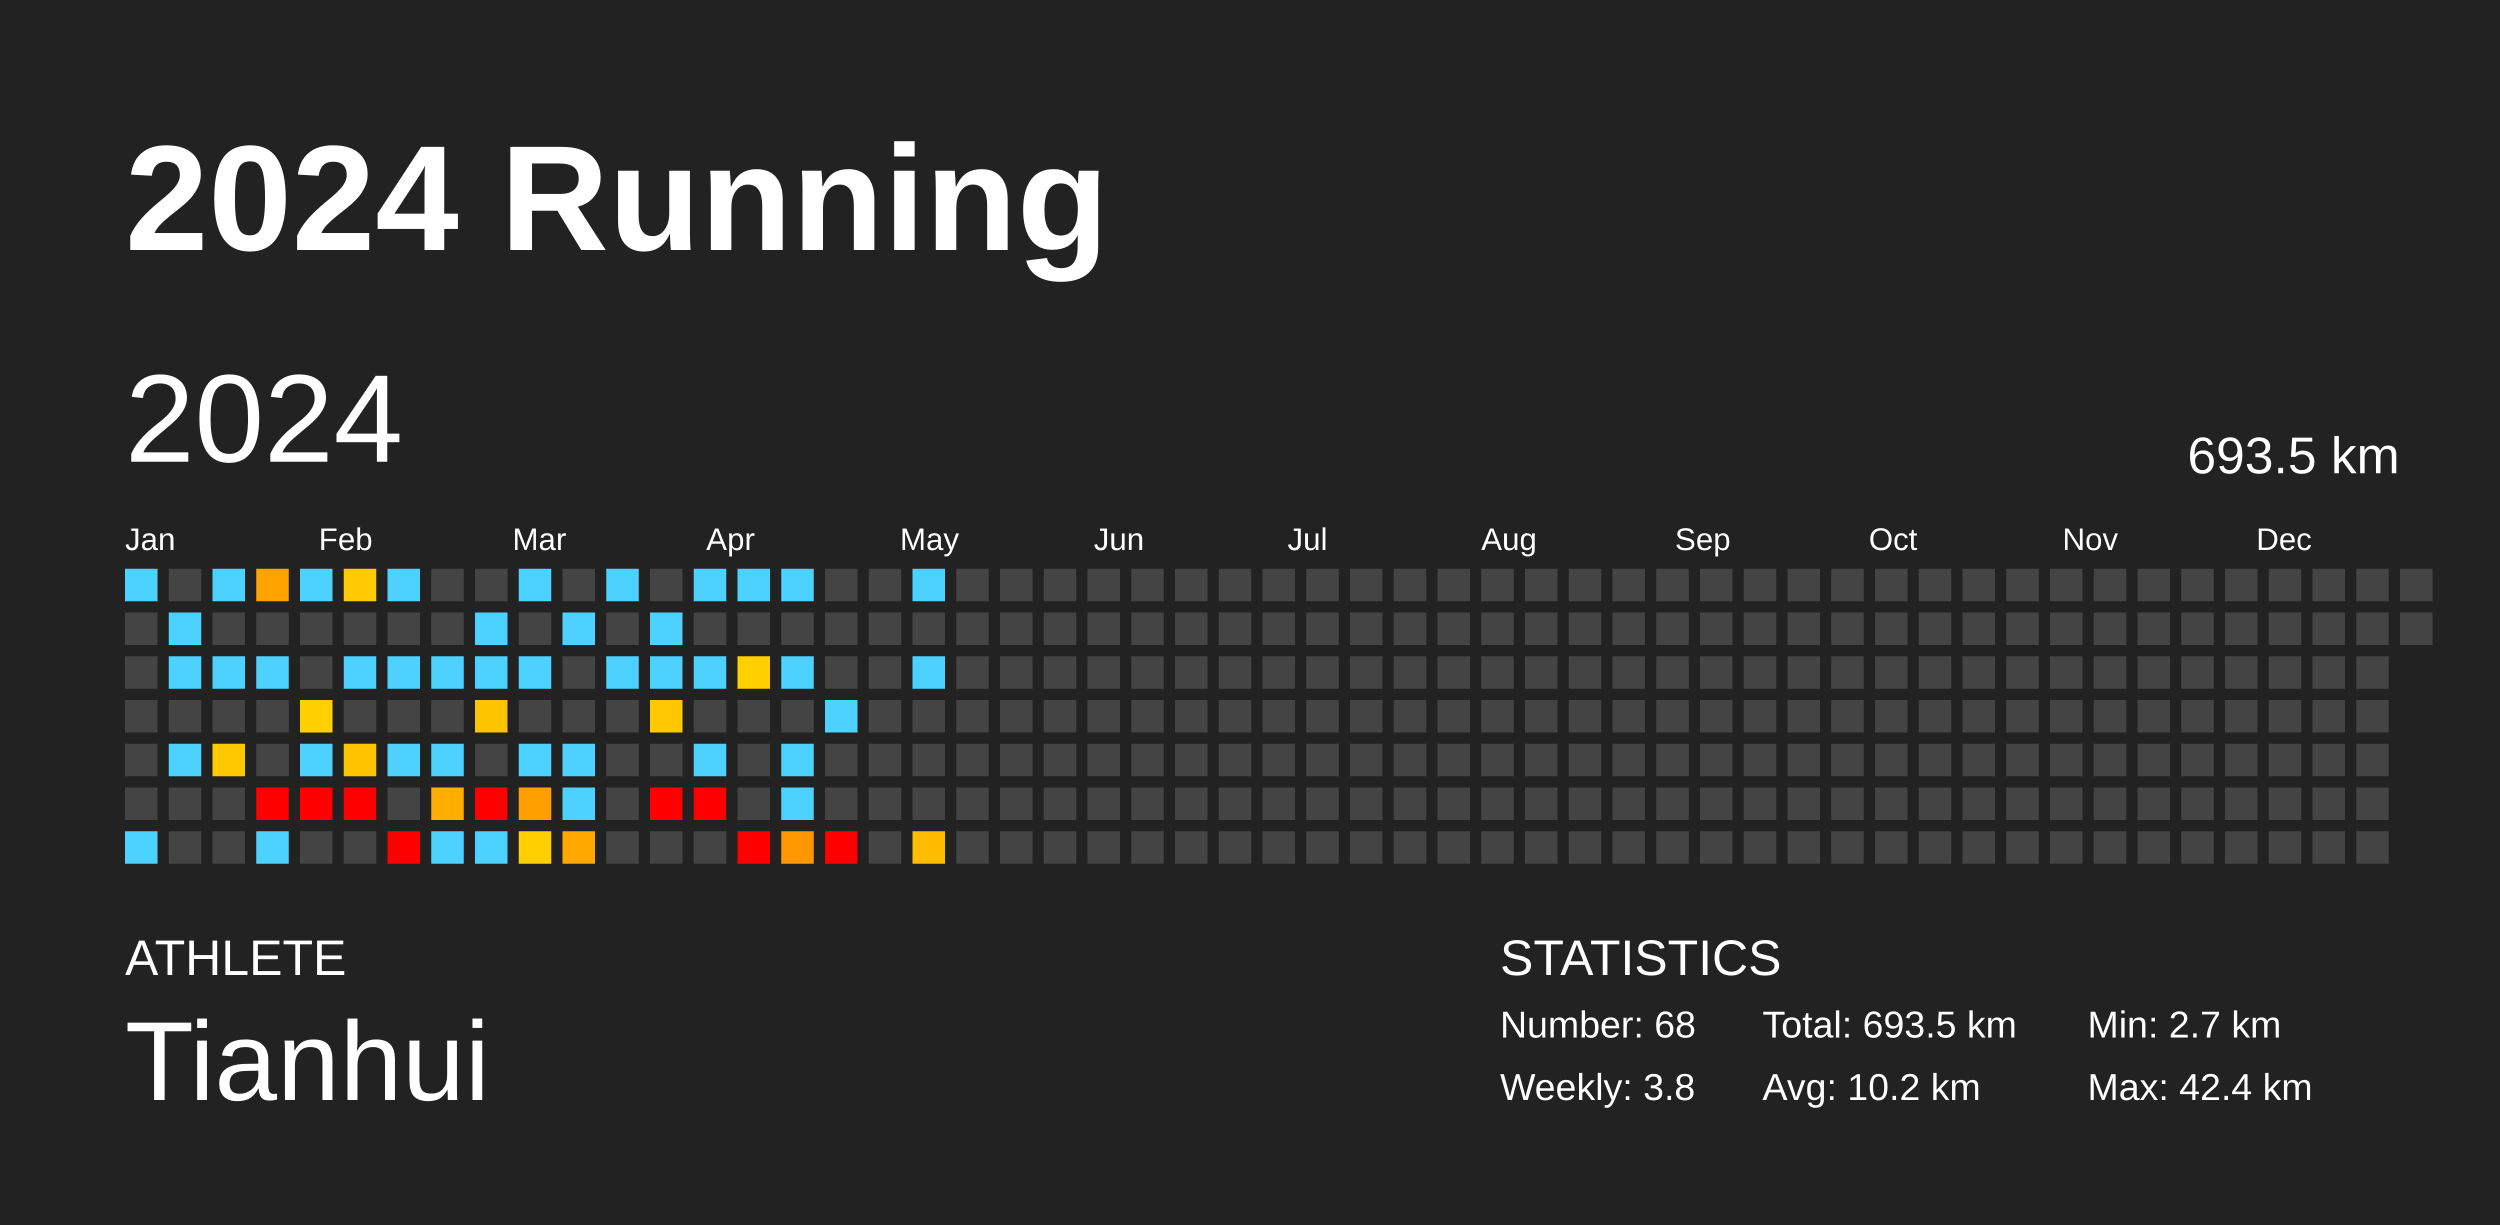
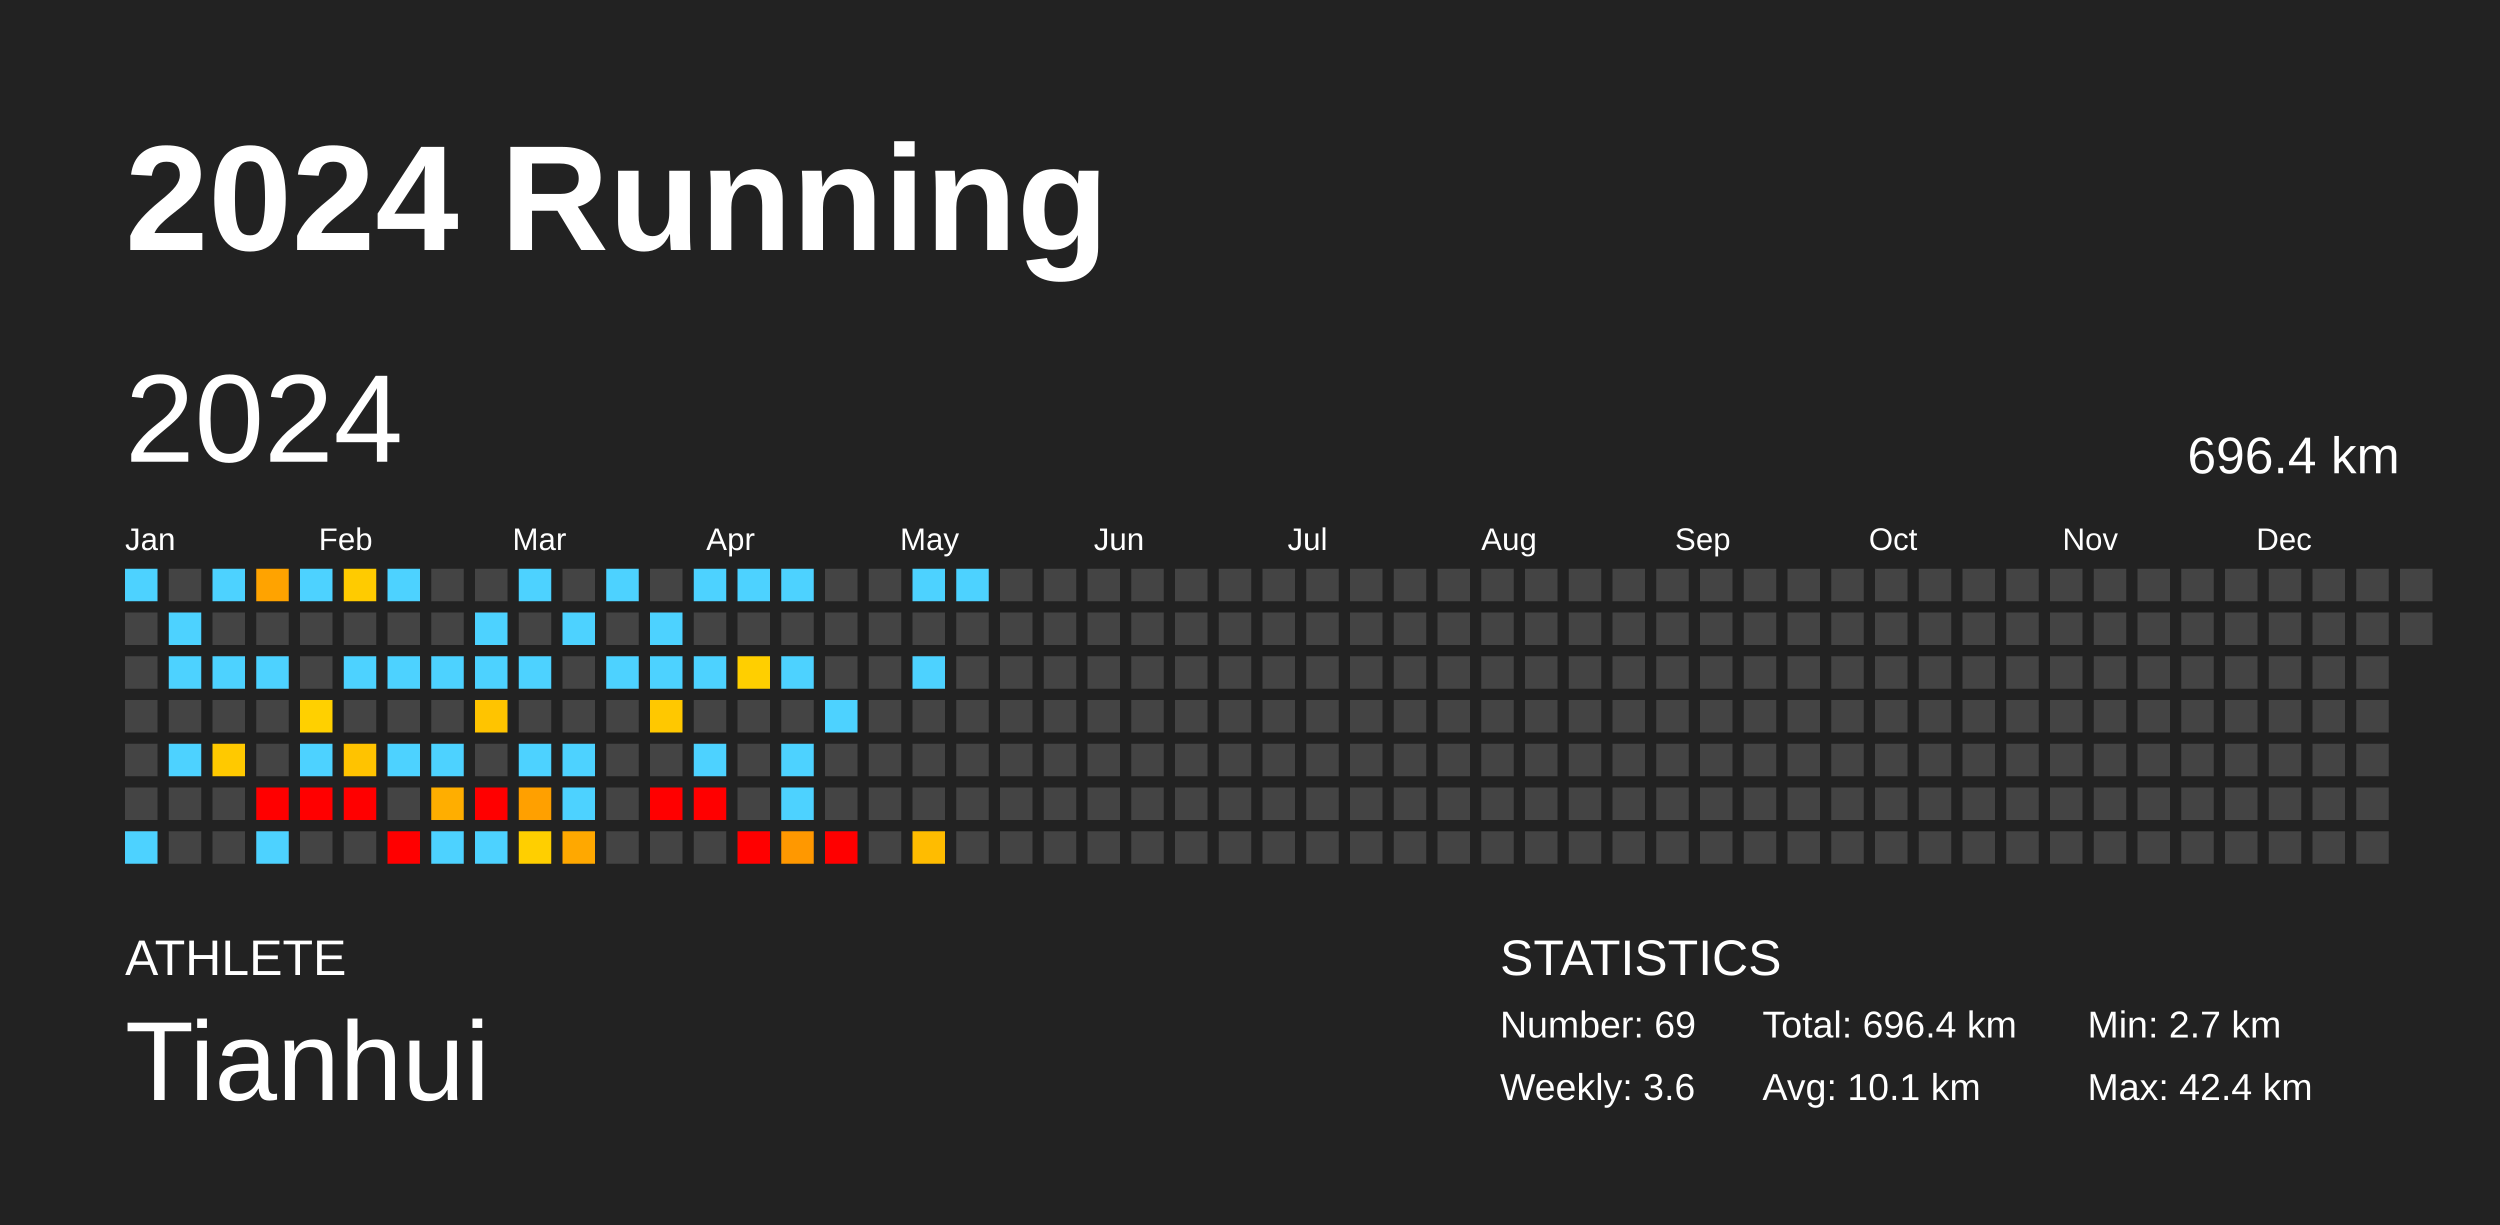
<svg xmlns="http://www.w3.org/2000/svg" baseProfile="full" height="98mm" version="1.1" viewBox="0,0,200,98" width="200mm">
  <defs />
  <rect fill="#222222" height="98" width="200" x="0" y="0" />
  <text fill="#FFFFFF" style="font-size:12px; font-family:Arial; font-weight:bold;" x="10" y="20">2024 Running</text>
  <text fill="#FFFFFF" style="font-size:4px; font-family:Arial" x="10" y="78">ATHLETE</text>
  <text fill="#FFFFFF" style="font-size:9px; font-family:Arial" x="10" y="88">Tianhui</text>
  <text fill="#FFFFFF" style="font-size:4px; font-family:Arial" x="120" y="78">STATISTICS</text>
-   <text fill="#FFFFFF" style="font-size:3px; font-family:Arial" x="120" y="83">Number: 68</text>
-   <text fill="#FFFFFF" style="font-size:3px; font-family:Arial" x="120" y="88">Weekly: 3.8</text>
-   <text fill="#FFFFFF" style="font-size:3px; font-family:Arial" x="141" y="83">Total: 693.5 km</text>
-   <text fill="#FFFFFF" style="font-size:3px; font-family:Arial" x="141" y="88">Avg: 10.2 km</text>
+   <text fill="#FFFFFF" style="font-size:3px; font-family:Arial" x="120" y="83">Number: 69</text>
+   <text fill="#FFFFFF" style="font-size:3px; font-family:Arial" x="120" y="88">Weekly: 3.6</text>
+   <text fill="#FFFFFF" style="font-size:3px; font-family:Arial" x="141" y="83">Total: 696.4 km</text>
+   <text fill="#FFFFFF" style="font-size:3px; font-family:Arial" x="141" y="88">Avg: 10.1 km</text>
  <text fill="#FFFFFF" style="font-size:3px; font-family:Arial" x="167" y="83">Min: 2.7 km</text>
  <text fill="#FFFFFF" style="font-size:3px; font-family:Arial" x="167" y="88">Max: 42.4 km</text>
  <text dominant-baseline="hanging" fill="#FFFFFF" style="font-size:10.0px; font-family:Arial;" x="10" y="30">2024</text>
-   <text dominant-baseline="hanging" fill="#FFFFFF" style="font-size:4.125px; font-family:Arial;" x="175" y="35">693.5 km</text>
+   <text dominant-baseline="hanging" fill="#FFFFFF" style="font-size:4.125px; font-family:Arial;" x="175" y="35">696.4 km</text>
  <text fill="#FFFFFF" style="font-size:2.5px; font-family:Arial" x="10.0" y="44">Jan</text>
  <text fill="#FFFFFF" style="font-size:2.5px; font-family:Arial" x="25.5" y="44">Feb</text>
  <text fill="#FFFFFF" style="font-size:2.5px; font-family:Arial" x="41.0" y="44">Mar</text>
  <text fill="#FFFFFF" style="font-size:2.5px; font-family:Arial" x="56.5" y="44">Apr</text>
  <text fill="#FFFFFF" style="font-size:2.5px; font-family:Arial" x="72.0" y="44">May</text>
  <text fill="#FFFFFF" style="font-size:2.5px; font-family:Arial" x="87.5" y="44">Jun</text>
  <text fill="#FFFFFF" style="font-size:2.5px; font-family:Arial" x="103.0" y="44">Jul</text>
  <text fill="#FFFFFF" style="font-size:2.5px; font-family:Arial" x="118.5" y="44">Aug</text>
  <text fill="#FFFFFF" style="font-size:2.5px; font-family:Arial" x="134.0" y="44">Sep</text>
  <text fill="#FFFFFF" style="font-size:2.5px; font-family:Arial" x="149.5" y="44">Oct</text>
  <text fill="#FFFFFF" style="font-size:2.5px; font-family:Arial" x="165.0" y="44">Nov</text>
  <text fill="#FFFFFF" style="font-size:2.5px; font-family:Arial" x="180.5" y="44">Dec</text>
  <rect fill="#4dd2ff" height="2.6" width="2.6" x="10.0" y="45.5" />
  <rect fill="#444444" height="2.6" width="2.6" x="10.0" y="49.0" />
  <rect fill="#444444" height="2.6" width="2.6" x="10.0" y="52.5" />
  <rect fill="#444444" height="2.6" width="2.6" x="10.0" y="56.0" />
  <rect fill="#444444" height="2.6" width="2.6" x="10.0" y="59.5" />
  <rect fill="#444444" height="2.6" width="2.6" x="10.0" y="63.0" />
  <rect fill="#4dd2ff" height="2.6" width="2.6" x="10.0" y="66.5" />
  <rect fill="#444444" height="2.6" width="2.6" x="13.5" y="45.5" />
  <rect fill="#4dd2ff" height="2.6" width="2.6" x="13.5" y="49.0" />
  <rect fill="#4dd2ff" height="2.6" width="2.6" x="13.5" y="52.5" />
  <rect fill="#444444" height="2.6" width="2.6" x="13.5" y="56.0" />
  <rect fill="#4dd2ff" height="2.6" width="2.6" x="13.5" y="59.5" />
  <rect fill="#444444" height="2.6" width="2.6" x="13.5" y="63.0" />
  <rect fill="#444444" height="2.6" width="2.6" x="13.5" y="66.5" />
  <rect fill="#4dd2ff" height="2.6" width="2.6" x="17.0" y="45.5" />
  <rect fill="#444444" height="2.6" width="2.6" x="17.0" y="49.0" />
  <rect fill="#4dd2ff" height="2.6" width="2.6" x="17.0" y="52.5" />
  <rect fill="#444444" height="2.6" width="2.6" x="17.0" y="56.0" />
  <rect fill="#ffc900" height="2.6" width="2.6" x="17.0" y="59.5" />
  <rect fill="#444444" height="2.6" width="2.6" x="17.0" y="63.0" />
  <rect fill="#444444" height="2.6" width="2.6" x="17.0" y="66.5" />
  <rect fill="#ffa300" height="2.6" width="2.6" x="20.5" y="45.5" />
  <rect fill="#444444" height="2.6" width="2.6" x="20.5" y="49.0" />
  <rect fill="#4dd2ff" height="2.6" width="2.6" x="20.5" y="52.5" />
  <rect fill="#444444" height="2.6" width="2.6" x="20.5" y="56.0" />
  <rect fill="#444444" height="2.6" width="2.6" x="20.5" y="59.5" />
  <rect fill="red" height="2.6" width="2.6" x="20.5" y="63.0" />
  <rect fill="#4dd2ff" height="2.6" width="2.6" x="20.5" y="66.5" />
  <rect fill="#4dd2ff" height="2.6" width="2.6" x="24.0" y="45.5" />
  <rect fill="#444444" height="2.6" width="2.6" x="24.0" y="49.0" />
  <rect fill="#444444" height="2.6" width="2.6" x="24.0" y="52.5" />
  <rect fill="#ffd000" height="2.6" width="2.6" x="24.0" y="56.0" />
  <rect fill="#4dd2ff" height="2.6" width="2.6" x="24.0" y="59.5" />
  <rect fill="red" height="2.6" width="2.6" x="24.0" y="63.0" />
  <rect fill="#444444" height="2.6" width="2.6" x="24.0" y="66.5" />
  <rect fill="#ffcb00" height="2.6" width="2.6" x="27.5" y="45.5" />
  <rect fill="#444444" height="2.6" width="2.6" x="27.5" y="49.0" />
  <rect fill="#4dd2ff" height="2.6" width="2.6" x="27.5" y="52.5" />
  <rect fill="#444444" height="2.6" width="2.6" x="27.5" y="56.0" />
  <rect fill="#ffc300" height="2.6" width="2.6" x="27.5" y="59.5" />
  <rect fill="red" height="2.6" width="2.6" x="27.5" y="63.0" />
  <rect fill="#444444" height="2.6" width="2.6" x="27.5" y="66.5" />
  <rect fill="#4dd2ff" height="2.6" width="2.6" x="31.0" y="45.5" />
  <rect fill="#444444" height="2.6" width="2.6" x="31.0" y="49.0" />
  <rect fill="#4dd2ff" height="2.6" width="2.6" x="31.0" y="52.5" />
  <rect fill="#444444" height="2.6" width="2.6" x="31.0" y="56.0" />
  <rect fill="#4dd2ff" height="2.6" width="2.6" x="31.0" y="59.5" />
  <rect fill="#444444" height="2.6" width="2.6" x="31.0" y="63.0" />
  <rect fill="red" height="2.6" width="2.6" x="31.0" y="66.5" />
  <rect fill="#444444" height="2.6" width="2.6" x="34.5" y="45.5" />
  <rect fill="#444444" height="2.6" width="2.6" x="34.5" y="49.0" />
  <rect fill="#4dd2ff" height="2.6" width="2.6" x="34.5" y="52.5" />
  <rect fill="#444444" height="2.6" width="2.6" x="34.5" y="56.0" />
  <rect fill="#4dd2ff" height="2.6" width="2.6" x="34.5" y="59.5" />
  <rect fill="#ffae00" height="2.6" width="2.6" x="34.5" y="63.0" />
  <rect fill="#4dd2ff" height="2.6" width="2.6" x="34.5" y="66.5" />
  <rect fill="#444444" height="2.6" width="2.6" x="38.0" y="45.5" />
  <rect fill="#4dd2ff" height="2.6" width="2.6" x="38.0" y="49.0" />
  <rect fill="#4dd2ff" height="2.6" width="2.6" x="38.0" y="52.5" />
  <rect fill="#ffc400" height="2.6" width="2.6" x="38.0" y="56.0" />
  <rect fill="#444444" height="2.6" width="2.6" x="38.0" y="59.5" />
  <rect fill="red" height="2.6" width="2.6" x="38.0" y="63.0" />
  <rect fill="#4dd2ff" height="2.6" width="2.6" x="38.0" y="66.5" />
  <rect fill="#4dd2ff" height="2.6" width="2.6" x="41.5" y="45.5" />
  <rect fill="#444444" height="2.6" width="2.6" x="41.5" y="49.0" />
  <rect fill="#4dd2ff" height="2.6" width="2.6" x="41.5" y="52.5" />
  <rect fill="#444444" height="2.6" width="2.6" x="41.5" y="56.0" />
  <rect fill="#4dd2ff" height="2.6" width="2.6" x="41.5" y="59.5" />
  <rect fill="#ffa000" height="2.6" width="2.6" x="41.5" y="63.0" />
  <rect fill="#ffcf00" height="2.6" width="2.6" x="41.5" y="66.5" />
  <rect fill="#444444" height="2.6" width="2.6" x="45.0" y="45.5" />
  <rect fill="#4dd2ff" height="2.6" width="2.6" x="45.0" y="49.0" />
  <rect fill="#444444" height="2.6" width="2.6" x="45.0" y="52.5" />
  <rect fill="#444444" height="2.6" width="2.6" x="45.0" y="56.0" />
  <rect fill="#4dd2ff" height="2.6" width="2.6" x="45.0" y="59.5" />
  <rect fill="#4dd2ff" height="2.6" width="2.6" x="45.0" y="63.0" />
  <rect fill="#ffa800" height="2.6" width="2.6" x="45.0" y="66.5" />
  <rect fill="#4dd2ff" height="2.6" width="2.6" x="48.5" y="45.5" />
  <rect fill="#444444" height="2.6" width="2.6" x="48.5" y="49.0" />
  <rect fill="#4dd2ff" height="2.6" width="2.6" x="48.5" y="52.5" />
  <rect fill="#444444" height="2.6" width="2.6" x="48.5" y="56.0" />
  <rect fill="#444444" height="2.6" width="2.6" x="48.5" y="59.5" />
  <rect fill="#444444" height="2.6" width="2.6" x="48.5" y="63.0" />
  <rect fill="#444444" height="2.6" width="2.6" x="48.5" y="66.5" />
  <rect fill="#444444" height="2.6" width="2.6" x="52.0" y="45.5" />
  <rect fill="#4dd2ff" height="2.6" width="2.6" x="52.0" y="49.0" />
  <rect fill="#4dd2ff" height="2.6" width="2.6" x="52.0" y="52.5" />
  <rect fill="#ffc800" height="2.6" width="2.6" x="52.0" y="56.0" />
  <rect fill="#444444" height="2.6" width="2.6" x="52.0" y="59.5" />
  <rect fill="red" height="2.6" width="2.6" x="52.0" y="63.0" />
  <rect fill="#444444" height="2.6" width="2.6" x="52.0" y="66.5" />
  <rect fill="#4dd2ff" height="2.6" width="2.6" x="55.5" y="45.5" />
  <rect fill="#444444" height="2.6" width="2.6" x="55.5" y="49.0" />
  <rect fill="#4dd2ff" height="2.6" width="2.6" x="55.5" y="52.5" />
  <rect fill="#444444" height="2.6" width="2.6" x="55.5" y="56.0" />
  <rect fill="#4dd2ff" height="2.6" width="2.6" x="55.5" y="59.5" />
  <rect fill="red" height="2.6" width="2.6" x="55.5" y="63.0" />
  <rect fill="#444444" height="2.6" width="2.6" x="55.5" y="66.5" />
  <rect fill="#4dd2ff" height="2.6" width="2.6" x="59.0" y="45.5" />
  <rect fill="#444444" height="2.6" width="2.6" x="59.0" y="49.0" />
  <rect fill="#ffcf00" height="2.6" width="2.6" x="59.0" y="52.5" />
  <rect fill="#444444" height="2.6" width="2.6" x="59.0" y="56.0" />
  <rect fill="#444444" height="2.6" width="2.6" x="59.0" y="59.5" />
  <rect fill="#444444" height="2.6" width="2.6" x="59.0" y="63.0" />
  <rect fill="red" height="2.6" width="2.6" x="59.0" y="66.5" />
  <rect fill="#4dd2ff" height="2.6" width="2.6" x="62.5" y="45.5" />
  <rect fill="#444444" height="2.6" width="2.6" x="62.5" y="49.0" />
  <rect fill="#4dd2ff" height="2.6" width="2.6" x="62.5" y="52.5" />
  <rect fill="#444444" height="2.6" width="2.6" x="62.5" y="56.0" />
  <rect fill="#4dd2ff" height="2.6" width="2.6" x="62.5" y="59.5" />
  <rect fill="#4dd2ff" height="2.6" width="2.6" x="62.5" y="63.0" />
  <rect fill="#ff9800" height="2.6" width="2.6" x="62.5" y="66.5" />
  <rect fill="#444444" height="2.6" width="2.6" x="66.0" y="45.5" />
  <rect fill="#444444" height="2.6" width="2.6" x="66.0" y="49.0" />
  <rect fill="#444444" height="2.6" width="2.6" x="66.0" y="52.5" />
  <rect fill="#4dd2ff" height="2.6" width="2.6" x="66.0" y="56.0" />
  <rect fill="#444444" height="2.6" width="2.6" x="66.0" y="59.5" />
  <rect fill="#444444" height="2.6" width="2.6" x="66.0" y="63.0" />
  <rect fill="red" height="2.6" width="2.6" x="66.0" y="66.5" />
  <rect fill="#444444" height="2.6" width="2.6" x="69.5" y="45.5" />
  <rect fill="#444444" height="2.6" width="2.6" x="69.5" y="49.0" />
  <rect fill="#444444" height="2.6" width="2.6" x="69.5" y="52.5" />
  <rect fill="#444444" height="2.6" width="2.6" x="69.5" y="56.0" />
  <rect fill="#444444" height="2.6" width="2.6" x="69.5" y="59.5" />
  <rect fill="#444444" height="2.6" width="2.6" x="69.5" y="63.0" />
  <rect fill="#444444" height="2.6" width="2.6" x="69.5" y="66.5" />
  <rect fill="#4dd2ff" height="2.6" width="2.6" x="73.0" y="45.5" />
  <rect fill="#444444" height="2.6" width="2.6" x="73.0" y="49.0" />
  <rect fill="#4dd2ff" height="2.6" width="2.6" x="73.0" y="52.5" />
  <rect fill="#444444" height="2.6" width="2.6" x="73.0" y="56.0" />
  <rect fill="#444444" height="2.6" width="2.6" x="73.0" y="59.5" />
  <rect fill="#444444" height="2.6" width="2.6" x="73.0" y="63.0" />
  <rect fill="#ffbc00" height="2.6" width="2.6" x="73.0" y="66.5" />
-   <rect fill="#444444" height="2.6" width="2.6" x="76.5" y="45.5" />
+   <rect fill="#4dd2ff" height="2.6" width="2.6" x="76.5" y="45.5" />
  <rect fill="#444444" height="2.6" width="2.6" x="76.5" y="49.0" />
  <rect fill="#444444" height="2.6" width="2.6" x="76.5" y="52.5" />
  <rect fill="#444444" height="2.6" width="2.6" x="76.5" y="56.0" />
  <rect fill="#444444" height="2.6" width="2.6" x="76.5" y="59.5" />
  <rect fill="#444444" height="2.6" width="2.6" x="76.5" y="63.0" />
  <rect fill="#444444" height="2.6" width="2.6" x="76.5" y="66.5" />
  <rect fill="#444444" height="2.6" width="2.6" x="80.0" y="45.5" />
  <rect fill="#444444" height="2.6" width="2.6" x="80.0" y="49.0" />
  <rect fill="#444444" height="2.6" width="2.6" x="80.0" y="52.5" />
  <rect fill="#444444" height="2.6" width="2.6" x="80.0" y="56.0" />
  <rect fill="#444444" height="2.6" width="2.6" x="80.0" y="59.5" />
  <rect fill="#444444" height="2.6" width="2.6" x="80.0" y="63.0" />
  <rect fill="#444444" height="2.6" width="2.6" x="80.0" y="66.5" />
  <rect fill="#444444" height="2.6" width="2.6" x="83.5" y="45.5" />
  <rect fill="#444444" height="2.6" width="2.6" x="83.5" y="49.0" />
  <rect fill="#444444" height="2.6" width="2.6" x="83.5" y="52.5" />
  <rect fill="#444444" height="2.6" width="2.6" x="83.5" y="56.0" />
  <rect fill="#444444" height="2.6" width="2.6" x="83.5" y="59.5" />
  <rect fill="#444444" height="2.6" width="2.6" x="83.5" y="63.0" />
  <rect fill="#444444" height="2.6" width="2.6" x="83.5" y="66.5" />
  <rect fill="#444444" height="2.6" width="2.6" x="87.0" y="45.5" />
  <rect fill="#444444" height="2.6" width="2.6" x="87.0" y="49.0" />
  <rect fill="#444444" height="2.6" width="2.6" x="87.0" y="52.5" />
  <rect fill="#444444" height="2.6" width="2.6" x="87.0" y="56.0" />
  <rect fill="#444444" height="2.6" width="2.6" x="87.0" y="59.5" />
  <rect fill="#444444" height="2.6" width="2.6" x="87.0" y="63.0" />
  <rect fill="#444444" height="2.6" width="2.6" x="87.0" y="66.5" />
  <rect fill="#444444" height="2.6" width="2.6" x="90.5" y="45.5" />
  <rect fill="#444444" height="2.6" width="2.6" x="90.5" y="49.0" />
  <rect fill="#444444" height="2.6" width="2.6" x="90.5" y="52.5" />
  <rect fill="#444444" height="2.6" width="2.6" x="90.5" y="56.0" />
  <rect fill="#444444" height="2.6" width="2.6" x="90.5" y="59.5" />
  <rect fill="#444444" height="2.6" width="2.6" x="90.5" y="63.0" />
  <rect fill="#444444" height="2.6" width="2.6" x="90.5" y="66.5" />
  <rect fill="#444444" height="2.6" width="2.6" x="94.0" y="45.5" />
  <rect fill="#444444" height="2.6" width="2.6" x="94.0" y="49.0" />
  <rect fill="#444444" height="2.6" width="2.6" x="94.0" y="52.5" />
  <rect fill="#444444" height="2.6" width="2.6" x="94.0" y="56.0" />
  <rect fill="#444444" height="2.6" width="2.6" x="94.0" y="59.5" />
  <rect fill="#444444" height="2.6" width="2.6" x="94.0" y="63.0" />
  <rect fill="#444444" height="2.6" width="2.6" x="94.0" y="66.5" />
  <rect fill="#444444" height="2.6" width="2.6" x="97.5" y="45.5" />
  <rect fill="#444444" height="2.6" width="2.6" x="97.5" y="49.0" />
  <rect fill="#444444" height="2.6" width="2.6" x="97.5" y="52.5" />
  <rect fill="#444444" height="2.6" width="2.6" x="97.5" y="56.0" />
  <rect fill="#444444" height="2.6" width="2.6" x="97.5" y="59.5" />
  <rect fill="#444444" height="2.6" width="2.6" x="97.5" y="63.0" />
  <rect fill="#444444" height="2.6" width="2.6" x="97.5" y="66.5" />
  <rect fill="#444444" height="2.6" width="2.6" x="101.0" y="45.5" />
  <rect fill="#444444" height="2.6" width="2.6" x="101.0" y="49.0" />
  <rect fill="#444444" height="2.6" width="2.6" x="101.0" y="52.5" />
  <rect fill="#444444" height="2.6" width="2.6" x="101.0" y="56.0" />
  <rect fill="#444444" height="2.6" width="2.6" x="101.0" y="59.5" />
  <rect fill="#444444" height="2.6" width="2.6" x="101.0" y="63.0" />
  <rect fill="#444444" height="2.6" width="2.6" x="101.0" y="66.5" />
  <rect fill="#444444" height="2.6" width="2.6" x="104.5" y="45.5" />
  <rect fill="#444444" height="2.6" width="2.6" x="104.5" y="49.0" />
  <rect fill="#444444" height="2.6" width="2.6" x="104.5" y="52.5" />
  <rect fill="#444444" height="2.6" width="2.6" x="104.5" y="56.0" />
  <rect fill="#444444" height="2.6" width="2.6" x="104.5" y="59.5" />
  <rect fill="#444444" height="2.6" width="2.6" x="104.5" y="63.0" />
  <rect fill="#444444" height="2.6" width="2.6" x="104.5" y="66.5" />
  <rect fill="#444444" height="2.6" width="2.6" x="108.0" y="45.5" />
  <rect fill="#444444" height="2.6" width="2.6" x="108.0" y="49.0" />
  <rect fill="#444444" height="2.6" width="2.6" x="108.0" y="52.5" />
  <rect fill="#444444" height="2.6" width="2.6" x="108.0" y="56.0" />
  <rect fill="#444444" height="2.6" width="2.6" x="108.0" y="59.5" />
  <rect fill="#444444" height="2.6" width="2.6" x="108.0" y="63.0" />
  <rect fill="#444444" height="2.6" width="2.6" x="108.0" y="66.5" />
  <rect fill="#444444" height="2.6" width="2.6" x="111.5" y="45.5" />
  <rect fill="#444444" height="2.6" width="2.6" x="111.5" y="49.0" />
  <rect fill="#444444" height="2.6" width="2.6" x="111.5" y="52.5" />
  <rect fill="#444444" height="2.6" width="2.6" x="111.5" y="56.0" />
  <rect fill="#444444" height="2.6" width="2.6" x="111.5" y="59.5" />
  <rect fill="#444444" height="2.6" width="2.6" x="111.5" y="63.0" />
  <rect fill="#444444" height="2.6" width="2.6" x="111.5" y="66.5" />
  <rect fill="#444444" height="2.6" width="2.6" x="115.0" y="45.5" />
  <rect fill="#444444" height="2.6" width="2.6" x="115.0" y="49.0" />
  <rect fill="#444444" height="2.6" width="2.6" x="115.0" y="52.5" />
  <rect fill="#444444" height="2.6" width="2.6" x="115.0" y="56.0" />
  <rect fill="#444444" height="2.6" width="2.6" x="115.0" y="59.5" />
  <rect fill="#444444" height="2.6" width="2.6" x="115.0" y="63.0" />
  <rect fill="#444444" height="2.6" width="2.6" x="115.0" y="66.5" />
  <rect fill="#444444" height="2.6" width="2.6" x="118.5" y="45.5" />
  <rect fill="#444444" height="2.6" width="2.6" x="118.5" y="49.0" />
  <rect fill="#444444" height="2.6" width="2.6" x="118.5" y="52.5" />
  <rect fill="#444444" height="2.6" width="2.6" x="118.5" y="56.0" />
  <rect fill="#444444" height="2.6" width="2.6" x="118.5" y="59.5" />
  <rect fill="#444444" height="2.6" width="2.6" x="118.5" y="63.0" />
  <rect fill="#444444" height="2.6" width="2.6" x="118.5" y="66.5" />
  <rect fill="#444444" height="2.6" width="2.6" x="122.0" y="45.5" />
  <rect fill="#444444" height="2.6" width="2.6" x="122.0" y="49.0" />
  <rect fill="#444444" height="2.6" width="2.6" x="122.0" y="52.5" />
  <rect fill="#444444" height="2.6" width="2.6" x="122.0" y="56.0" />
  <rect fill="#444444" height="2.6" width="2.6" x="122.0" y="59.5" />
  <rect fill="#444444" height="2.6" width="2.6" x="122.0" y="63.0" />
  <rect fill="#444444" height="2.6" width="2.6" x="122.0" y="66.5" />
  <rect fill="#444444" height="2.6" width="2.6" x="125.5" y="45.5" />
  <rect fill="#444444" height="2.6" width="2.6" x="125.5" y="49.0" />
  <rect fill="#444444" height="2.6" width="2.6" x="125.5" y="52.5" />
  <rect fill="#444444" height="2.6" width="2.6" x="125.5" y="56.0" />
  <rect fill="#444444" height="2.6" width="2.6" x="125.5" y="59.5" />
  <rect fill="#444444" height="2.6" width="2.6" x="125.5" y="63.0" />
  <rect fill="#444444" height="2.6" width="2.6" x="125.5" y="66.5" />
  <rect fill="#444444" height="2.6" width="2.6" x="129.0" y="45.5" />
  <rect fill="#444444" height="2.6" width="2.6" x="129.0" y="49.0" />
  <rect fill="#444444" height="2.6" width="2.6" x="129.0" y="52.5" />
  <rect fill="#444444" height="2.6" width="2.6" x="129.0" y="56.0" />
  <rect fill="#444444" height="2.6" width="2.6" x="129.0" y="59.5" />
  <rect fill="#444444" height="2.6" width="2.6" x="129.0" y="63.0" />
  <rect fill="#444444" height="2.6" width="2.6" x="129.0" y="66.5" />
  <rect fill="#444444" height="2.6" width="2.6" x="132.5" y="45.5" />
  <rect fill="#444444" height="2.6" width="2.6" x="132.5" y="49.0" />
  <rect fill="#444444" height="2.6" width="2.6" x="132.5" y="52.5" />
  <rect fill="#444444" height="2.6" width="2.6" x="132.5" y="56.0" />
  <rect fill="#444444" height="2.6" width="2.6" x="132.5" y="59.5" />
  <rect fill="#444444" height="2.6" width="2.6" x="132.5" y="63.0" />
  <rect fill="#444444" height="2.6" width="2.6" x="132.5" y="66.5" />
  <rect fill="#444444" height="2.6" width="2.6" x="136.0" y="45.5" />
  <rect fill="#444444" height="2.6" width="2.6" x="136.0" y="49.0" />
  <rect fill="#444444" height="2.6" width="2.6" x="136.0" y="52.5" />
  <rect fill="#444444" height="2.6" width="2.6" x="136.0" y="56.0" />
  <rect fill="#444444" height="2.6" width="2.6" x="136.0" y="59.5" />
  <rect fill="#444444" height="2.6" width="2.6" x="136.0" y="63.0" />
  <rect fill="#444444" height="2.6" width="2.6" x="136.0" y="66.5" />
  <rect fill="#444444" height="2.6" width="2.6" x="139.5" y="45.5" />
  <rect fill="#444444" height="2.6" width="2.6" x="139.5" y="49.0" />
  <rect fill="#444444" height="2.6" width="2.6" x="139.5" y="52.5" />
  <rect fill="#444444" height="2.6" width="2.6" x="139.5" y="56.0" />
  <rect fill="#444444" height="2.6" width="2.6" x="139.5" y="59.5" />
  <rect fill="#444444" height="2.6" width="2.6" x="139.5" y="63.0" />
  <rect fill="#444444" height="2.6" width="2.6" x="139.5" y="66.5" />
  <rect fill="#444444" height="2.6" width="2.6" x="143.0" y="45.5" />
  <rect fill="#444444" height="2.6" width="2.6" x="143.0" y="49.0" />
  <rect fill="#444444" height="2.6" width="2.6" x="143.0" y="52.5" />
  <rect fill="#444444" height="2.6" width="2.6" x="143.0" y="56.0" />
  <rect fill="#444444" height="2.6" width="2.6" x="143.0" y="59.5" />
  <rect fill="#444444" height="2.6" width="2.6" x="143.0" y="63.0" />
  <rect fill="#444444" height="2.6" width="2.6" x="143.0" y="66.5" />
  <rect fill="#444444" height="2.6" width="2.6" x="146.5" y="45.5" />
  <rect fill="#444444" height="2.6" width="2.6" x="146.5" y="49.0" />
  <rect fill="#444444" height="2.6" width="2.6" x="146.5" y="52.5" />
  <rect fill="#444444" height="2.6" width="2.6" x="146.5" y="56.0" />
  <rect fill="#444444" height="2.6" width="2.6" x="146.5" y="59.5" />
  <rect fill="#444444" height="2.6" width="2.6" x="146.5" y="63.0" />
  <rect fill="#444444" height="2.6" width="2.6" x="146.5" y="66.5" />
  <rect fill="#444444" height="2.6" width="2.6" x="150.0" y="45.5" />
  <rect fill="#444444" height="2.6" width="2.6" x="150.0" y="49.0" />
  <rect fill="#444444" height="2.6" width="2.6" x="150.0" y="52.5" />
  <rect fill="#444444" height="2.6" width="2.6" x="150.0" y="56.0" />
  <rect fill="#444444" height="2.6" width="2.6" x="150.0" y="59.5" />
  <rect fill="#444444" height="2.6" width="2.6" x="150.0" y="63.0" />
  <rect fill="#444444" height="2.6" width="2.6" x="150.0" y="66.5" />
  <rect fill="#444444" height="2.6" width="2.6" x="153.5" y="45.5" />
  <rect fill="#444444" height="2.6" width="2.6" x="153.5" y="49.0" />
  <rect fill="#444444" height="2.6" width="2.6" x="153.5" y="52.5" />
  <rect fill="#444444" height="2.6" width="2.6" x="153.5" y="56.0" />
  <rect fill="#444444" height="2.6" width="2.6" x="153.5" y="59.5" />
  <rect fill="#444444" height="2.6" width="2.6" x="153.5" y="63.0" />
  <rect fill="#444444" height="2.6" width="2.6" x="153.5" y="66.5" />
  <rect fill="#444444" height="2.6" width="2.6" x="157.0" y="45.5" />
  <rect fill="#444444" height="2.6" width="2.6" x="157.0" y="49.0" />
  <rect fill="#444444" height="2.6" width="2.6" x="157.0" y="52.5" />
  <rect fill="#444444" height="2.6" width="2.6" x="157.0" y="56.0" />
  <rect fill="#444444" height="2.6" width="2.6" x="157.0" y="59.5" />
  <rect fill="#444444" height="2.6" width="2.6" x="157.0" y="63.0" />
  <rect fill="#444444" height="2.6" width="2.6" x="157.0" y="66.5" />
  <rect fill="#444444" height="2.6" width="2.6" x="160.5" y="45.5" />
  <rect fill="#444444" height="2.6" width="2.6" x="160.5" y="49.0" />
  <rect fill="#444444" height="2.6" width="2.6" x="160.5" y="52.5" />
  <rect fill="#444444" height="2.6" width="2.6" x="160.5" y="56.0" />
  <rect fill="#444444" height="2.6" width="2.6" x="160.5" y="59.5" />
  <rect fill="#444444" height="2.6" width="2.6" x="160.5" y="63.0" />
  <rect fill="#444444" height="2.6" width="2.6" x="160.5" y="66.5" />
  <rect fill="#444444" height="2.6" width="2.6" x="164.0" y="45.5" />
  <rect fill="#444444" height="2.6" width="2.6" x="164.0" y="49.0" />
  <rect fill="#444444" height="2.6" width="2.6" x="164.0" y="52.5" />
  <rect fill="#444444" height="2.6" width="2.6" x="164.0" y="56.0" />
  <rect fill="#444444" height="2.6" width="2.6" x="164.0" y="59.5" />
  <rect fill="#444444" height="2.6" width="2.6" x="164.0" y="63.0" />
  <rect fill="#444444" height="2.6" width="2.6" x="164.0" y="66.5" />
  <rect fill="#444444" height="2.6" width="2.6" x="167.5" y="45.5" />
  <rect fill="#444444" height="2.6" width="2.6" x="167.5" y="49.0" />
  <rect fill="#444444" height="2.6" width="2.6" x="167.5" y="52.5" />
  <rect fill="#444444" height="2.6" width="2.6" x="167.5" y="56.0" />
  <rect fill="#444444" height="2.6" width="2.6" x="167.5" y="59.5" />
  <rect fill="#444444" height="2.6" width="2.6" x="167.5" y="63.0" />
  <rect fill="#444444" height="2.6" width="2.6" x="167.5" y="66.5" />
  <rect fill="#444444" height="2.6" width="2.6" x="171.0" y="45.5" />
  <rect fill="#444444" height="2.6" width="2.6" x="171.0" y="49.0" />
  <rect fill="#444444" height="2.6" width="2.6" x="171.0" y="52.5" />
  <rect fill="#444444" height="2.6" width="2.6" x="171.0" y="56.0" />
  <rect fill="#444444" height="2.6" width="2.6" x="171.0" y="59.5" />
  <rect fill="#444444" height="2.6" width="2.6" x="171.0" y="63.0" />
  <rect fill="#444444" height="2.6" width="2.6" x="171.0" y="66.5" />
  <rect fill="#444444" height="2.6" width="2.6" x="174.5" y="45.5" />
  <rect fill="#444444" height="2.6" width="2.6" x="174.5" y="49.0" />
  <rect fill="#444444" height="2.6" width="2.6" x="174.5" y="52.5" />
  <rect fill="#444444" height="2.6" width="2.6" x="174.5" y="56.0" />
  <rect fill="#444444" height="2.6" width="2.6" x="174.5" y="59.5" />
  <rect fill="#444444" height="2.6" width="2.6" x="174.5" y="63.0" />
  <rect fill="#444444" height="2.6" width="2.6" x="174.5" y="66.5" />
  <rect fill="#444444" height="2.6" width="2.6" x="178.0" y="45.5" />
  <rect fill="#444444" height="2.6" width="2.6" x="178.0" y="49.0" />
  <rect fill="#444444" height="2.6" width="2.6" x="178.0" y="52.5" />
  <rect fill="#444444" height="2.6" width="2.6" x="178.0" y="56.0" />
  <rect fill="#444444" height="2.6" width="2.6" x="178.0" y="59.5" />
  <rect fill="#444444" height="2.6" width="2.6" x="178.0" y="63.0" />
  <rect fill="#444444" height="2.6" width="2.6" x="178.0" y="66.5" />
  <rect fill="#444444" height="2.6" width="2.6" x="181.5" y="45.5" />
  <rect fill="#444444" height="2.6" width="2.6" x="181.5" y="49.0" />
  <rect fill="#444444" height="2.6" width="2.6" x="181.5" y="52.5" />
  <rect fill="#444444" height="2.6" width="2.6" x="181.5" y="56.0" />
  <rect fill="#444444" height="2.6" width="2.6" x="181.5" y="59.5" />
  <rect fill="#444444" height="2.6" width="2.6" x="181.5" y="63.0" />
  <rect fill="#444444" height="2.6" width="2.6" x="181.5" y="66.5" />
  <rect fill="#444444" height="2.6" width="2.6" x="185.0" y="45.5" />
  <rect fill="#444444" height="2.6" width="2.6" x="185.0" y="49.0" />
  <rect fill="#444444" height="2.6" width="2.6" x="185.0" y="52.5" />
  <rect fill="#444444" height="2.6" width="2.6" x="185.0" y="56.0" />
  <rect fill="#444444" height="2.6" width="2.6" x="185.0" y="59.5" />
  <rect fill="#444444" height="2.6" width="2.6" x="185.0" y="63.0" />
  <rect fill="#444444" height="2.6" width="2.6" x="185.0" y="66.5" />
  <rect fill="#444444" height="2.6" width="2.6" x="188.5" y="45.5" />
  <rect fill="#444444" height="2.6" width="2.6" x="188.5" y="49.0" />
  <rect fill="#444444" height="2.6" width="2.6" x="188.5" y="52.5" />
  <rect fill="#444444" height="2.6" width="2.6" x="188.5" y="56.0" />
  <rect fill="#444444" height="2.6" width="2.6" x="188.5" y="59.5" />
  <rect fill="#444444" height="2.6" width="2.6" x="188.5" y="63.0" />
  <rect fill="#444444" height="2.6" width="2.6" x="188.5" y="66.5" />
  <rect fill="#444444" height="2.6" width="2.6" x="192.0" y="45.5" />
  <rect fill="#444444" height="2.6" width="2.6" x="192.0" y="49.0" />
</svg>
